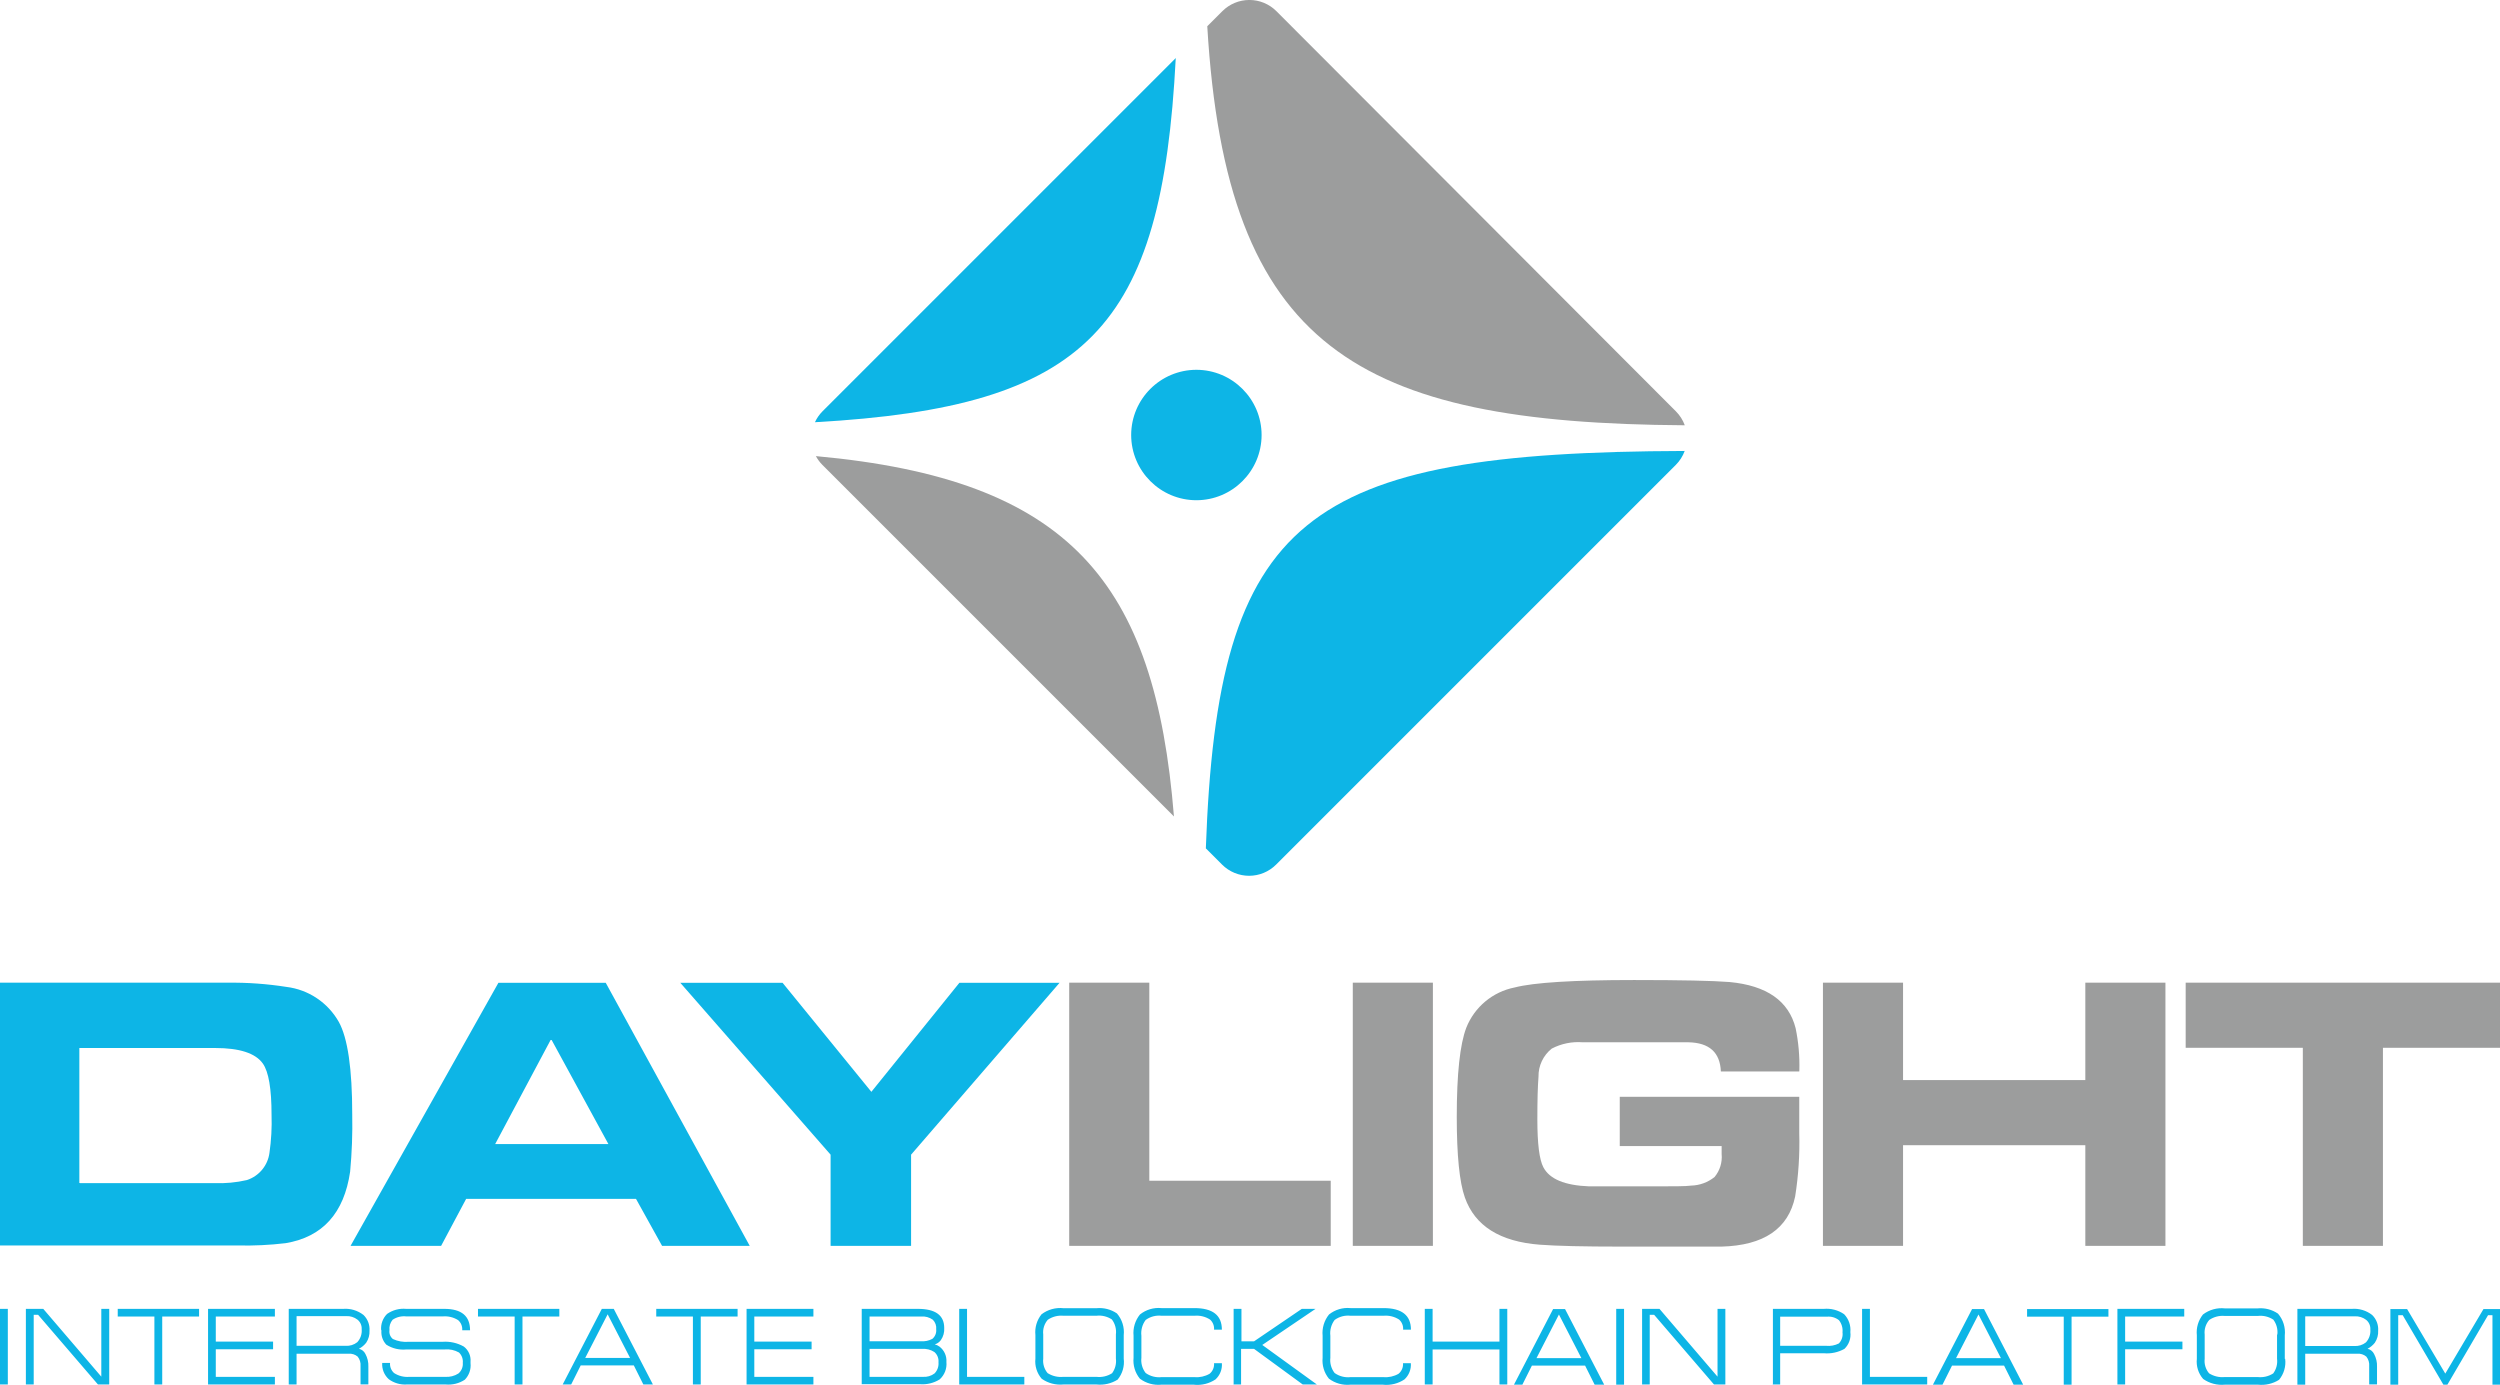
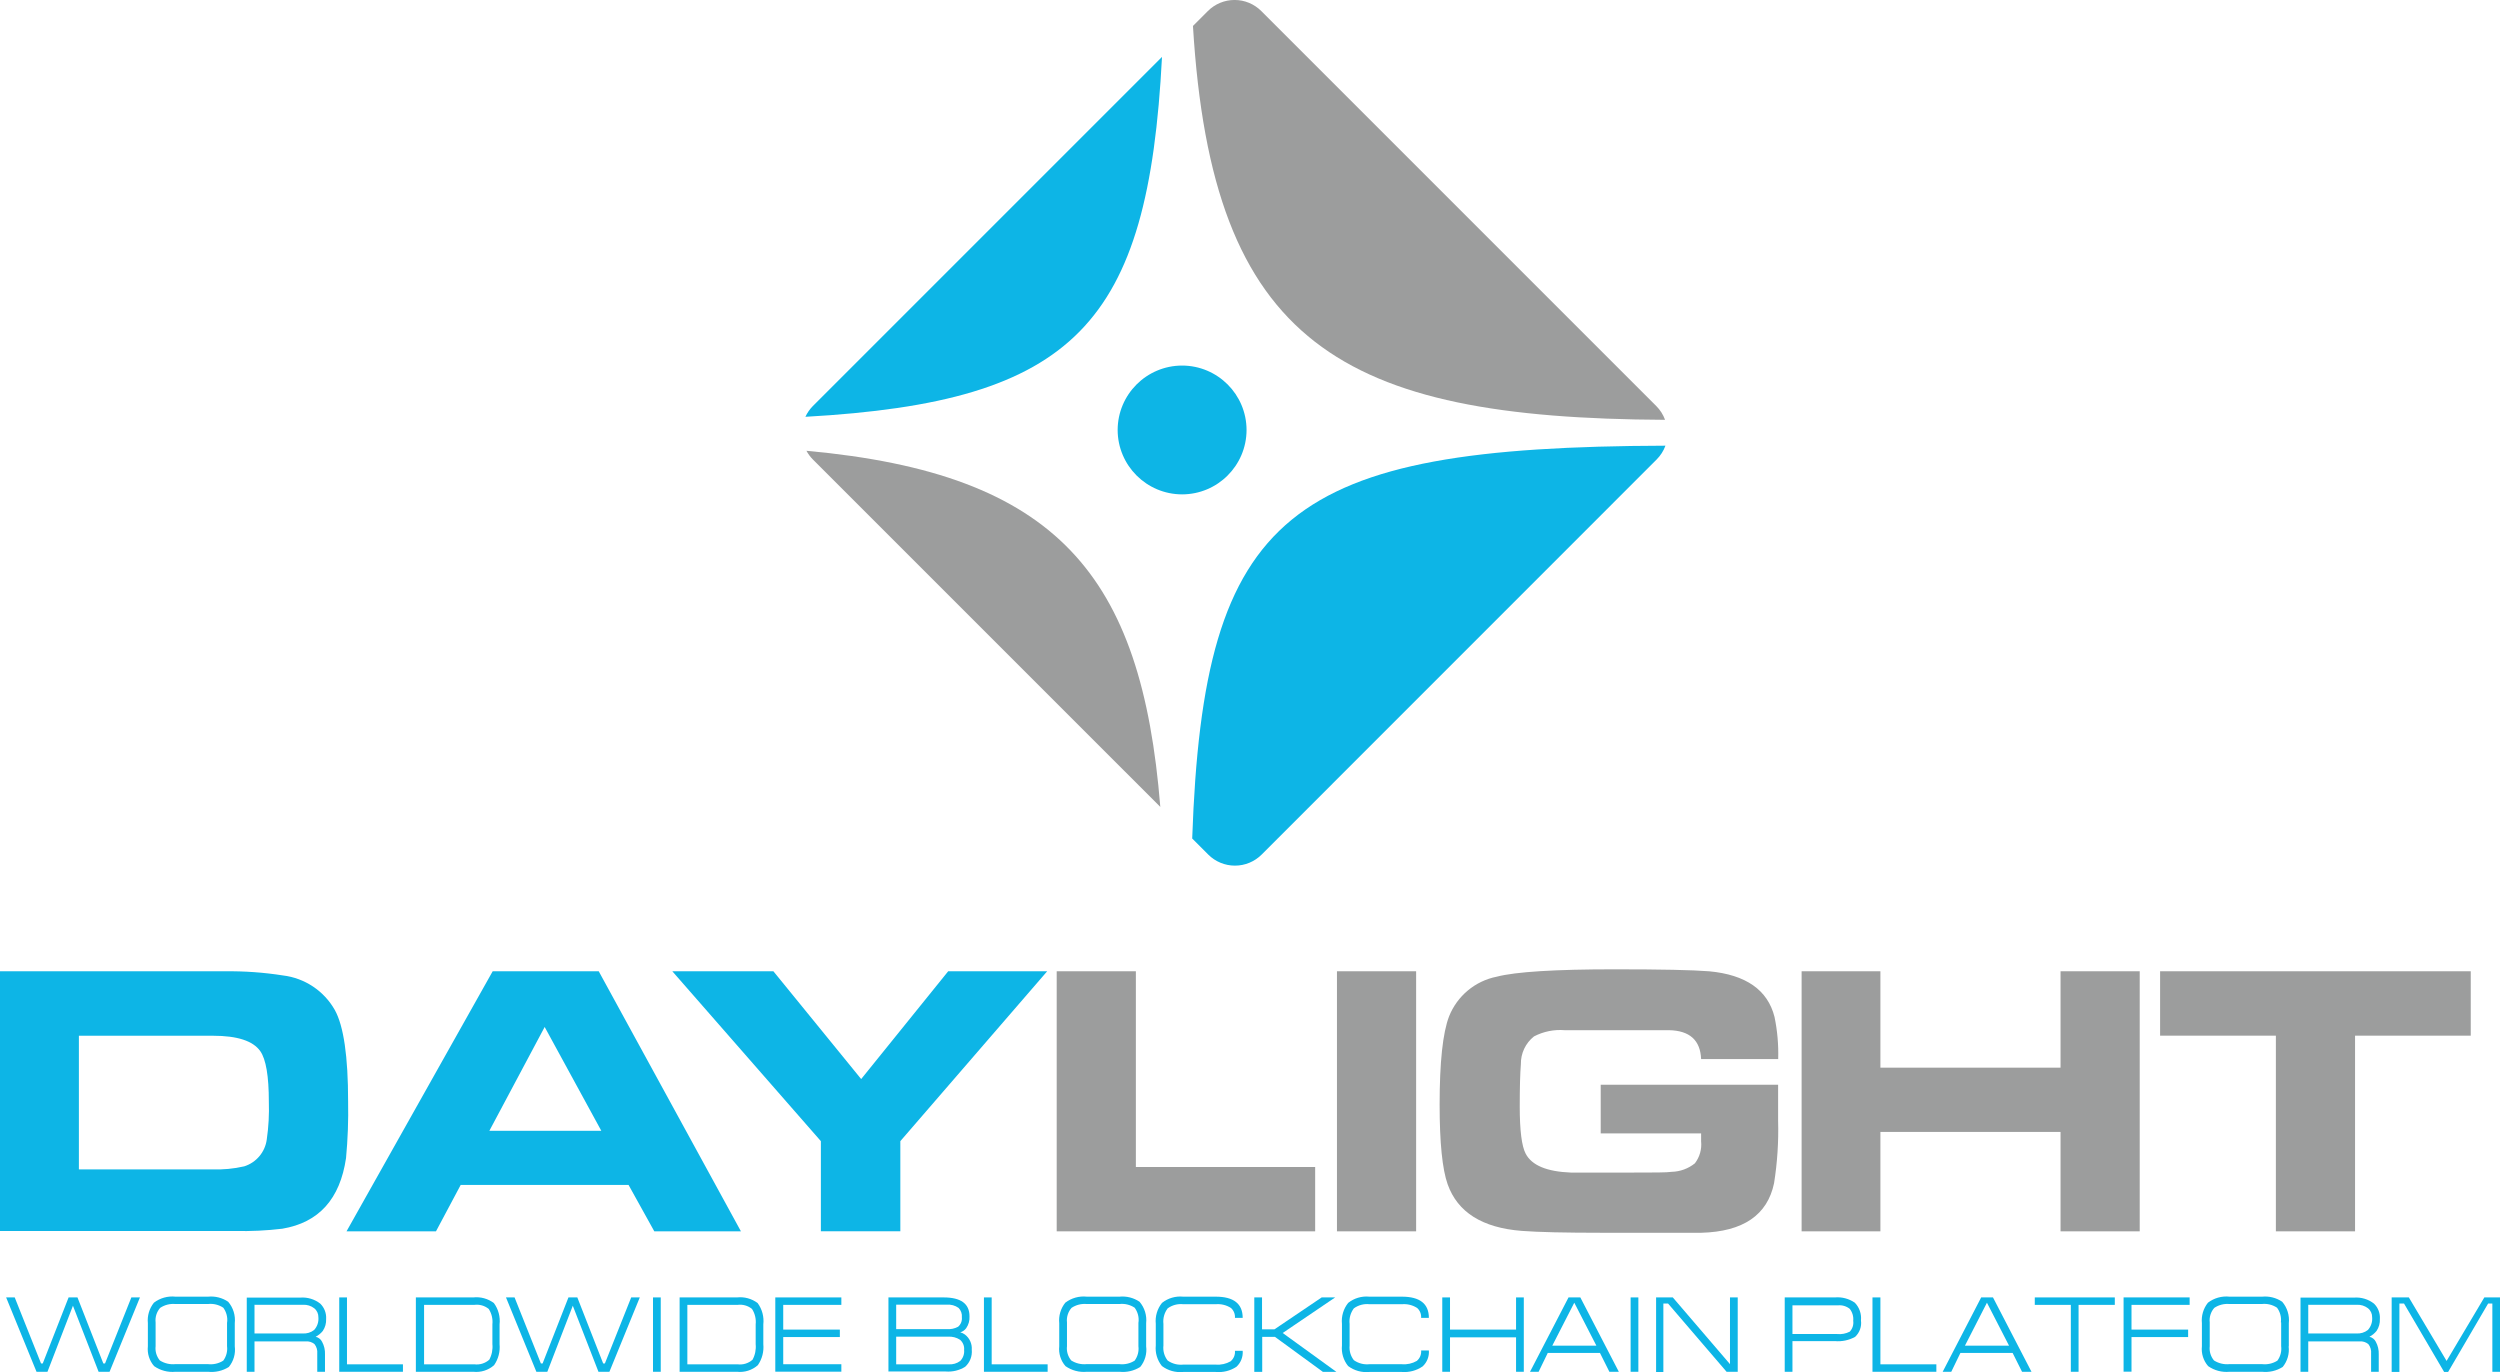
- <svg xmlns="http://www.w3.org/2000/svg" id="Layer_1" data-name="Layer 1" viewBox="0 0 261.83 145.02">
+ <svg xmlns="http://www.w3.org/2000/svg" id="Layer_1" data-name="Layer 1" viewBox="0 0 264.93 145.39">
  <defs>
-     <style>.cls-1{fill:#9c9d9d;}.cls-1,.cls-2{fill-rule:evenodd;}.cls-2{fill:#0db5e6;}</style>
+     <style>.cls-1{fill:#9c9d9d;}.cls-1,.cls-2{fill-rule:evenodd;}.cls-2,.cls-3{fill:#0db5e6;}</style>
  </defs>
-   <path class="cls-1" d="M-547.49-702.57l-36.82-36.82a4,4,0,0,1-.68-0.92C-558.38-737.88-549.47-727.14-547.49-702.57Z" transform="translate(670.44 788.08)" />
-   <path class="cls-2" d="M-494-740.85a4,4,0,0,1-.93,1.46l-41.86,41.86a4,4,0,0,1-5.66,0l-1.7-1.7C-542.91-734-533.9-740.72-494-740.85Z" transform="translate(670.44 788.08)" />
-   <path class="cls-1" d="M-544-785.33l1.58-1.58a4,4,0,0,1,5.66,0L-494.92-745a4,4,0,0,1,.93,1.46C-528.32-743.76-542-751.61-544-785.33Z" transform="translate(670.44 788.08)" />
-   <path class="cls-2" d="M-584.3-745l37-37c-1.46,28.31-9.2,36.54-37.79,38.14A4,4,0,0,1-584.3-745Z" transform="translate(670.44 788.08)" />
-   <path class="cls-1" d="M-429.26-657.6v-20.74h-12.27v-6.82h32.92v6.82h-12.26v20.74h-8.39Zm-129.2,0v-27.56h8.39v20.74h19v6.82h-27.36Zm29.7,0v-27.56h8.39v27.56h-8.39ZM-482-675.86h-8.21q-0.12-3-3.41-3.06h-5.12c-0.89,0-2,0-3.27,0l-2.67,0a6,6,0,0,0-3.24.66,3.68,3.68,0,0,0-1.39,2.95c-0.08,1-.12,2.44-0.12,4.48q0,3.81.63,5c0.65,1.24,2.24,1.9,4.79,2,0.36,0,2.53,0,6.49,0,2.29,0,3.69,0,4.2-.08a4.08,4.08,0,0,0,2.45-.9,3.28,3.28,0,0,0,.74-2.41q0-.26,0-0.83H-500.8v-5.16H-482v3.82a35.93,35.93,0,0,1-.43,6.62q-1.06,5.07-7.71,5.25-1.5,0-10.51,0-5.9,0-8.52-.2-6.27-.48-7.85-4.94-0.85-2.4-.85-8.45,0-6.73,1-9.34a6.88,6.88,0,0,1,5.06-4.21q3-.78,12.51-0.78,7.36,0,10,.21,5.84,0.55,6.92,4.84a19.18,19.18,0,0,1,.39,4.41h0Zm2.48,18.26v-27.56h8.39v10.2h19.09v-10.2h8.39v27.56h-8.39v-10.54h-19.09v10.54h-8.39Z" transform="translate(670.44 788.08)" />
-   <path class="cls-2" d="M-583.45-657.6v-9.55l-15.74-18h10.71l9.3,11.42,9.22-11.42h10.49l-15.55,18v9.55h-8.43Zm-87,0v-27.56h23.84a36.59,36.59,0,0,1,6.16.44,7.32,7.32,0,0,1,5.49,3.66c0.94,1.69,1.41,4.93,1.41,9.69a52.82,52.82,0,0,1-.22,6q-0.95,6.52-6.76,7.49a35.33,35.33,0,0,1-5,.24h-24.93Zm8.39-6.57H-648a12.9,12.9,0,0,0,3.42-.32,3.47,3.47,0,0,0,2.36-2.84,22.63,22.63,0,0,0,.22-4q0-4.07-.91-5.36-1.15-1.63-5-1.63h-14.22v14.13h0Zm28.34,6.57h9.48l2.62-4.92h17.79l2.73,4.92h9.18L-607-685.15h-11.24l-15.49,27.56h0Zm15.14-10.66,5.86-11,6,11h-11.88Z" transform="translate(670.44 788.08)" />
-   <path class="cls-2" d="M-545.14-735.69a6.84,6.84,0,0,0,6.83-6.83,6.84,6.84,0,0,0-6.83-6.83,6.84,6.84,0,0,0-6.83,6.83A6.84,6.84,0,0,0-545.14-735.69Z" transform="translate(670.44 788.08)" />
-   <path class="cls-2" d="M-669.62-643.08h-0.82V-651h0.82v7.92h0Zm1.89,0V-651h1.82l6.08,7.1V-651H-659v7.92h-1.18l-6.27-7.3h-0.46v7.3h-0.82Zm9.62-7.92h8.52v0.8h-3.86v7.12h-0.82v-7.12h-3.84V-651h0Zm9.46,7.92V-651h7v0.8h-6.19v2.63h6v0.8h-6v2.89h6.19v0.8h-7Zm9.27-7.1v3.05h5.13a1.77,1.77,0,0,0,1.23-.38,1.77,1.77,0,0,0,.46-1.36,1.19,1.19,0,0,0-.44-1,1.79,1.79,0,0,0-1.19-.37h-5.18Zm0,3.85v3.25h-0.82V-651h5.7a3.07,3.07,0,0,1,2.13.64,2.09,2.09,0,0,1,.63,1.63,2.1,2.1,0,0,1-.35,1.28,2.38,2.38,0,0,1-.76.63,1,1,0,0,1,.68.54,2.59,2.59,0,0,1,.31,1.34v1.85h-0.82V-645a1.4,1.4,0,0,0-.3-1,1.29,1.29,0,0,0-.95-0.3h-5.45Zm8.86-2.43a2.14,2.14,0,0,1,.62-1.71,3,3,0,0,1,2-.53h4q2.69,0,2.69,2.24h-0.82a1.27,1.27,0,0,0-.43-1.06,2.6,2.6,0,0,0-1.61-.39h-3.81a2.13,2.13,0,0,0-1.44.35,1.45,1.45,0,0,0-.33,1.09,1,1,0,0,0,.36.93,3.3,3.3,0,0,0,1.66.29h3.53a3.94,3.94,0,0,1,2.24.5,1.8,1.8,0,0,1,.7,1.58v0.16a2.15,2.15,0,0,1-.6,1.73,3.13,3.13,0,0,1-2,.5h-4.08a2.87,2.87,0,0,1-1.88-.55,2.1,2.1,0,0,1-.69-1.71h0.82a1.28,1.28,0,0,0,.42,1.06,2.56,2.56,0,0,0,1.61.4h3.74a2.28,2.28,0,0,0,1.39-.35,1.31,1.31,0,0,0,.46-1.11,1.32,1.32,0,0,0-.4-1.09,2.53,2.53,0,0,0-1.5-.32h-4a3.29,3.29,0,0,1-2.11-.5,1.91,1.91,0,0,1-.51-1.51h0Zm10.14-2.24h8.52v0.8h-3.86v7.12h-0.82v-7.12h-3.84V-651h0Zm9.78,7.92h-0.91l4.1-7.92h1.25l4.1,7.92h-1l-1-2h-5.56l-1,2h0Zm1.46-2.78h4.69l-2.35-4.57-2.35,4.57h0Zm7.43-5.14h8.52v0.8h-3.86v7.12h-0.82v-7.12h-3.84V-651h0Zm9.46,7.92V-651h7v0.8h-6.19v2.63h6v0.8h-6v2.89h6.19v0.8h-7Zm12.88-7.12v2.59H-574a2.15,2.15,0,0,0,1.21-.25,1.15,1.15,0,0,0,.4-1,1.24,1.24,0,0,0-.35-1,1.87,1.87,0,0,0-1.25-.34h-5.39Zm-0.82,7.12V-651h5.88q2.76,0,2.76,2a2,2,0,0,1-.35,1.27,1.2,1.2,0,0,1-.64.45,1.37,1.37,0,0,1,.49.23,1.86,1.86,0,0,1,.73,1.62,2.17,2.17,0,0,1-.71,1.82,3.42,3.42,0,0,1-2.07.5h-6.08Zm0.82-3.74v2.94h5.58a1.8,1.8,0,0,0,1.23-.36,1.48,1.48,0,0,0,.41-1.16,1.27,1.27,0,0,0-.43-1.08,2.08,2.08,0,0,0-1.28-.33h-5.52Zm9.39,3.74V-651h0.82v7.12h6v0.8H-570Zm16.41-5.24a2.17,2.17,0,0,0-.42-1.57,2.43,2.43,0,0,0-1.62-.39h-3.46a2.49,2.49,0,0,0-1.63.42,2,2,0,0,0-.48,1.54v2.53a2,2,0,0,0,.46,1.52,2.59,2.59,0,0,0,1.65.39h3.46a2.5,2.5,0,0,0,1.64-.38,2.15,2.15,0,0,0,.4-1.54v-2.53h0Zm0.82,2.53a2.89,2.89,0,0,1-.64,2.2,3.46,3.46,0,0,1-2.21.51h-3.46a3.39,3.39,0,0,1-2.28-.6,2.77,2.77,0,0,1-.66-2.11v-2.46a3,3,0,0,1,.64-2.18,3.22,3.22,0,0,1,2.3-.64h3.46a3.24,3.24,0,0,1,2.14.55,3,3,0,0,1,.71,2.28v2.46h0Zm7.41,2.73h-3.46a3.22,3.22,0,0,1-2.26-.63,3,3,0,0,1-.66-2.19v-2.3a3.07,3.07,0,0,1,.67-2.23,3.11,3.11,0,0,1,2.25-.67h3.46q2.87,0,2.87,2.26h-0.82a1.28,1.28,0,0,0-.42-1.06,2.58,2.58,0,0,0-1.62-.4h-3.46a2.38,2.38,0,0,0-1.66.44,2.31,2.31,0,0,0-.45,1.66v2.3a2.19,2.19,0,0,0,.45,1.6,2.43,2.43,0,0,0,1.66.43h3.46a2.7,2.7,0,0,0,1.57-.35,1.29,1.29,0,0,0,.47-1.11h0.82a2.09,2.09,0,0,1-.67,1.7,3.44,3.44,0,0,1-2.21.56h0Zm4.1,0V-651h0.82v3.4h1.32l5-3.4h1.44l-5.58,3.78,5.72,4.14H-534l-5.1-3.73h-1.36v3.73h-0.82Zm15.71,0H-529a3.22,3.22,0,0,1-2.26-.63,3,3,0,0,1-.66-2.19v-2.3a3.08,3.08,0,0,1,.67-2.23,3.11,3.11,0,0,1,2.25-.67h3.46q2.87,0,2.87,2.26h-0.82a1.28,1.28,0,0,0-.42-1.06,2.58,2.58,0,0,0-1.62-.4H-529a2.38,2.38,0,0,0-1.66.44,2.31,2.31,0,0,0-.45,1.66v2.3a2.19,2.19,0,0,0,.45,1.6,2.43,2.43,0,0,0,1.66.43h3.46a2.7,2.7,0,0,0,1.57-.35,1.29,1.29,0,0,0,.47-1.11h0.82a2.09,2.09,0,0,1-.67,1.7,3.44,3.44,0,0,1-2.2.56h0Zm4.31,0V-651h0.82v3.43h7V-651h0.82v7.92h-0.82v-3.67h-7v3.67h-0.82Zm10.25,0h-0.91l4.1-7.92h1.25l4.1,7.92h-1l-1-2H-510l-1,2h0Zm1.46-2.78h4.69l-2.35-4.57-2.35,4.57h0Zm9.16,2.78h-0.82V-651h0.82v7.92h0Zm1.89,0V-651h1.82l6.08,7.1V-651h0.82v7.92h-1.19l-6.27-7.3h-0.46v7.3h-0.82Zm13.7,0V-651h5.33a3.24,3.24,0,0,1,2.13.56,2.37,2.37,0,0,1,.65,1.88,2.05,2.05,0,0,1-.62,1.75,3.75,3.75,0,0,1-2.15.46H-484v3.27h-0.82Zm0.82-4.07h4.76a2.4,2.4,0,0,0,1.33-.25,1.4,1.4,0,0,0,.38-1.16,1.77,1.77,0,0,0-.37-1.27,1.74,1.74,0,0,0-1.26-.37H-484v3.05h0Zm8.52,4.07V-651h0.82v7.12h6v0.8h-6.78Zm8.39,0H-468l4.1-7.92h1.25l4.1,7.92h-1l-1-2H-466l-1,2h0Zm1.46-2.78h4.69l-2.35-4.57-2.35,4.57h0Zm7.43-5.14h8.52v0.8h-3.86v7.12h-0.82v-7.12h-3.84V-651h0Zm9.46,7.92V-651h7v0.8h-6.19v2.63h6v0.8h-6v3.69h-0.82Zm16.75-5.24a2.18,2.18,0,0,0-.42-1.57,2.43,2.43,0,0,0-1.62-.39h-3.46a2.49,2.49,0,0,0-1.63.42,2,2,0,0,0-.48,1.54v2.53a2,2,0,0,0,.46,1.52,2.59,2.59,0,0,0,1.65.39H-434a2.5,2.5,0,0,0,1.64-.38,2.15,2.15,0,0,0,.4-1.54v-2.53h0Zm0.82,2.53a2.89,2.89,0,0,1-.64,2.2,3.46,3.46,0,0,1-2.21.51h-3.46a3.39,3.39,0,0,1-2.28-.6,2.76,2.76,0,0,1-.66-2.11v-2.46a3,3,0,0,1,.64-2.18,3.22,3.22,0,0,1,2.3-.64H-434a3.24,3.24,0,0,1,2.14.55,3,3,0,0,1,.71,2.28v2.46h0Zm2.1-4.39v3.05h5.13a1.77,1.77,0,0,0,1.23-.38,1.77,1.77,0,0,0,.46-1.36,1.19,1.19,0,0,0-.44-1,1.79,1.79,0,0,0-1.19-.37H-429Zm0,3.85v3.25h-0.82V-651h5.7a3.07,3.07,0,0,1,2.13.64,2.09,2.09,0,0,1,.63,1.63,2.1,2.1,0,0,1-.35,1.28,2.37,2.37,0,0,1-.76.63,1,1,0,0,1,.68.54,2.59,2.59,0,0,1,.31,1.34v1.85h-0.82V-645a1.4,1.4,0,0,0-.3-1,1.29,1.29,0,0,0-.95-0.3H-429Zm20.42-4.67h-1.75l-4,6.76-4-6.76h-1.75v7.92h0.82v-7.28h0.47l4.26,7.28h0.42l4.26-7.28h0.46v7.28h0.82V-651Z" transform="translate(670.44 788.08)" />
+   <path class="cls-1" d="M-530.31,4.37l-36.82-36.82a4,4,0,0,1-.68-0.92C-541.2-30.94-532.29-20.2-530.31,4.37Z" transform="translate(653.27 81.14)" />
+   <path class="cls-2" d="M-476.78-33.91a4,4,0,0,1-.93,1.46L-519.57,9.42a4,4,0,0,1-5.66,0l-1.7-1.7C-525.73-27-516.72-33.78-476.78-33.91Z" transform="translate(653.27 81.14)" />
+   <path class="cls-1" d="M-526.85-78.39l1.58-1.58a4,4,0,0,1,5.66,0l41.86,41.86a4,4,0,0,1,.93,1.46C-511.15-36.82-524.82-44.67-526.85-78.39Z" transform="translate(653.27 81.14)" />
+   <path class="cls-2" d="M-567.13-38.11l37-37c-1.46,28.31-9.2,36.54-37.79,38.14A4,4,0,0,1-567.13-38.11Z" transform="translate(653.27 81.14)" />
+   <path class="cls-1" d="M-412.09,49.35V28.61h-12.27V21.79h32.92v6.82H-403.7V49.35h-8.39Zm-129.2,0V21.79h8.39V42.53h19v6.82h-27.36Zm29.7,0V21.79h8.39V49.35h-8.39Zm46.76-18.26H-473q-0.12-3-3.41-3.06h-5.12c-0.89,0-2,0-3.27,0l-2.67,0a6,6,0,0,0-3.24.66,3.68,3.68,0,0,0-1.39,2.95c-0.08,1-.12,2.44-0.12,4.48q0,3.81.63,5c0.65,1.24,2.24,1.9,4.79,2,0.36,0,2.53,0,6.49,0,2.29,0,3.69,0,4.2-.08a4.07,4.07,0,0,0,2.45-.9A3.28,3.28,0,0,0-473,39.8c0-.17,0-0.45,0-0.83h-10.64V33.81h18.8v3.82a35.87,35.87,0,0,1-.43,6.62q-1.06,5.07-7.71,5.25-1.5,0-10.51,0-5.9,0-8.52-.2-6.27-.49-7.85-4.94-0.85-2.4-.85-8.45,0-6.73,1-9.34a6.88,6.88,0,0,1,5.06-4.21q3-.78,12.51-0.78,7.36,0,10,.21,5.84,0.55,6.92,4.84a19.17,19.17,0,0,1,.39,4.41h0Zm2.48,18.26V21.79H-454V32h19.09V21.79h8.39V49.35h-8.39V38.81H-454V49.35h-8.39Z" transform="translate(653.27 81.14)" />
+   <path class="cls-2" d="M-566.28,49.35V39.79l-15.74-18h10.71l9.3,11.42,9.22-11.42h10.49l-15.56,18v9.55h-8.43Zm-87,0V21.79h23.84a36.58,36.58,0,0,1,6.16.44,7.32,7.32,0,0,1,5.49,3.66c0.94,1.69,1.41,4.93,1.41,9.69a52.77,52.77,0,0,1-.22,6q-0.95,6.52-6.76,7.49a35.31,35.31,0,0,1-5,.24h-24.93Zm8.39-6.57h14.08a12.9,12.9,0,0,0,3.42-.32A3.46,3.46,0,0,0-625,39.61a22.58,22.58,0,0,0,.22-4q0-4.07-.91-5.36-1.15-1.63-5-1.63h-14.22V42.78h0Zm28.34,6.57h9.48l2.62-4.92h17.79l2.73,4.92h9.18l-15.07-27.56h-11.24l-15.49,27.56h0Zm15.14-10.66,5.86-11,6,11H-601.4Z" transform="translate(653.27 81.14)" />
+   <path class="cls-2" d="M-528-28.75a6.84,6.84,0,0,0,6.83-6.82A6.84,6.84,0,0,0-528-42.4a6.84,6.84,0,0,0-6.83,6.83A6.84,6.84,0,0,0-528-28.75Z" transform="translate(653.27 81.14)" />
+   <path class="cls-3" d="M-645.06,56.35l2.74,7h0.18l2.79-7h0.91l-3.22,7.88h-1.16l-2.72-7-2.7,7h-1.16l-3.22-7.88h0.91l2.79,7h0.18l2.74-7h0.93Z" transform="translate(653.27 81.14)" />
+   <path class="cls-3" d="M-628.39,61.53a2.87,2.87,0,0,1-.63,2.19,3.44,3.44,0,0,1-2.2.51h-3.45a3.38,3.38,0,0,1-2.27-.6,2.75,2.75,0,0,1-.66-2.1V59.08a3,3,0,0,1,.64-2.17,3.2,3.2,0,0,1,2.29-.64h3.45a3.23,3.23,0,0,1,2.13.54,3,3,0,0,1,.7,2.27v2.45ZM-629.2,59a2.17,2.17,0,0,0-.41-1.56,2.42,2.42,0,0,0-1.62-.39h-3.45a2.48,2.48,0,0,0-1.62.41,2,2,0,0,0-.48,1.54v2.52a2,2,0,0,0,.45,1.51,2.58,2.58,0,0,0,1.64.39h3.45a2.5,2.5,0,0,0,1.63-.37,2.14,2.14,0,0,0,.4-1.53V59Z" transform="translate(653.27 81.14)" />
+   <path class="cls-3" d="M-626.3,61v3.23h-0.82V56.37h5.67a3.05,3.05,0,0,1,2.12.64,2.08,2.08,0,0,1,.62,1.62,2.09,2.09,0,0,1-.35,1.27,2.38,2.38,0,0,1-.76.62,1,1,0,0,1,.68.53,2.58,2.58,0,0,1,.31,1.34v1.84h-0.82V62.3a1.4,1.4,0,0,0-.29-1,1.29,1.29,0,0,0-.94-0.29h-5.42Zm0-3.83v3h5.1a1.76,1.76,0,0,0,1.22-.37,1.76,1.76,0,0,0,.45-1.35,1.18,1.18,0,0,0-.44-0.95,1.78,1.78,0,0,0-1.19-.37h-5.16Z" transform="translate(653.27 81.14)" />
+   <path class="cls-3" d="M-617.32,64.23V56.35h0.82v7.09h5.93v0.79h-6.75Z" transform="translate(653.27 81.14)" />
+   <path class="cls-3" d="M-609.2,56.35h6.08a3.08,3.08,0,0,1,2.19.6,3.21,3.21,0,0,1,.6,2.26V61.3a3.35,3.35,0,0,1-.58,2.23,2.86,2.86,0,0,1-2.21.7h-6.08V56.35Zm0.82,7.09H-603a2,2,0,0,0,1.58-.49,2.87,2.87,0,0,0,.33-1.65V59.21a2.53,2.53,0,0,0-.39-1.64,2,2,0,0,0-1.53-.43h-5.32v6.29Z" transform="translate(653.27 81.14)" />
+   <path class="cls-3" d="M-592.09,56.35l2.74,7h0.18l2.79-7h0.91l-3.22,7.88h-1.16l-2.72-7-2.7,7h-1.16l-3.22-7.88h0.91l2.79,7h0.18l2.74-7h0.93Z" transform="translate(653.27 81.14)" />
+   <path class="cls-3" d="M-583.25,64.23h-0.82V56.35h0.82v7.88Z" transform="translate(653.27 81.14)" />
+   <path class="cls-3" d="M-581.25,56.35h6.08a3.08,3.08,0,0,1,2.19.6,3.21,3.21,0,0,1,.6,2.26V61.3a3.35,3.35,0,0,1-.58,2.23,2.86,2.86,0,0,1-2.21.7h-6.08V56.35Zm0.82,7.09h5.33a2,2,0,0,0,1.58-.49,2.87,2.87,0,0,0,.33-1.65V59.21a2.53,2.53,0,0,0-.39-1.64,2,2,0,0,0-1.53-.43h-5.32v6.29Z" transform="translate(653.27 81.14)" />
+   <path class="cls-3" d="M-571.11,64.23V56.35h7v0.79h-6.16v2.62h6v0.79h-6v2.88h6.16v0.79h-7Z" transform="translate(653.27 81.14)" />
+   <path class="cls-3" d="M-559.12,64.23V56.35h5.85q2.74,0,2.74,2a2,2,0,0,1-.35,1.26,1.2,1.2,0,0,1-.63.44,1.36,1.36,0,0,1,.49.23,1.85,1.85,0,0,1,.73,1.61,2.16,2.16,0,0,1-.7,1.81,3.39,3.39,0,0,1-2.06.5h-6.06Zm0.82-7.09v2.57h5.36a2.16,2.16,0,0,0,1.2-.25,1.15,1.15,0,0,0,.4-1,1.24,1.24,0,0,0-.35-1,1.87,1.87,0,0,0-1.25-.34h-5.36Zm0,3.37v2.93h5.56a1.8,1.8,0,0,0,1.23-.36,1.47,1.47,0,0,0,.41-1.16,1.27,1.27,0,0,0-.43-1.08,2.07,2.07,0,0,0-1.27-.33h-5.49Z" transform="translate(653.27 81.14)" />
+   <path class="cls-3" d="M-549,64.23V56.35h0.82v7.09h5.93v0.79H-549Z" transform="translate(653.27 81.14)" />
+   <path class="cls-3" d="M-531.81,61.53a2.87,2.87,0,0,1-.63,2.19,3.44,3.44,0,0,1-2.2.51h-3.45a3.38,3.38,0,0,1-2.27-.6,2.75,2.75,0,0,1-.66-2.1V59.08a3,3,0,0,1,.64-2.17,3.2,3.2,0,0,1,2.29-.64h3.45a3.23,3.23,0,0,1,2.13.54,3,3,0,0,1,.7,2.27v2.45ZM-532.62,59a2.17,2.17,0,0,0-.41-1.56,2.42,2.42,0,0,0-1.62-.39h-3.45a2.48,2.48,0,0,0-1.62.41A2,2,0,0,0-540.2,59v2.52a2,2,0,0,0,.45,1.51,2.58,2.58,0,0,0,1.64.39h3.45a2.5,2.5,0,0,0,1.63-.37,2.14,2.14,0,0,0,.4-1.53V59Z" transform="translate(653.27 81.14)" />
+   <path class="cls-3" d="M-524.44,64.25h-3.45a3.2,3.2,0,0,1-2.25-.63,3,3,0,0,1-.65-2.18V59.15a3.06,3.06,0,0,1,.66-2.22,3.1,3.1,0,0,1,2.24-.66h3.45q2.86,0,2.86,2.25h-0.82a1.28,1.28,0,0,0-.42-1.05,2.57,2.57,0,0,0-1.61-.4h-3.45a2.37,2.37,0,0,0-1.65.44,2.31,2.31,0,0,0-.45,1.65v2.29a2.18,2.18,0,0,0,.45,1.59,2.42,2.42,0,0,0,1.65.43h3.45a2.69,2.69,0,0,0,1.57-.35,1.29,1.29,0,0,0,.46-1.11h0.82a2.08,2.08,0,0,1-.66,1.69A3.42,3.42,0,0,1-524.44,64.25Z" transform="translate(653.27 81.14)" />
+   <path class="cls-3" d="M-520.35,64.23V56.35h0.82v3.38h1.32l5-3.38h1.43l-5.56,3.77,5.69,4.12h-1.43l-5.08-3.71h-1.35v3.71h-0.82Z" transform="translate(653.27 81.14)" />
+   <path class="cls-3" d="M-504.71,64.25h-3.45a3.2,3.2,0,0,1-2.25-.63,3,3,0,0,1-.65-2.18V59.15a3.06,3.06,0,0,1,.66-2.22,3.1,3.1,0,0,1,2.24-.66h3.45q2.86,0,2.86,2.25h-0.82a1.28,1.28,0,0,0-.42-1.05,2.57,2.57,0,0,0-1.61-.4h-3.45a2.37,2.37,0,0,0-1.65.44,2.31,2.31,0,0,0-.45,1.65v2.29A2.18,2.18,0,0,0-509.8,63a2.42,2.42,0,0,0,1.65.43h3.45a2.69,2.69,0,0,0,1.57-.35,1.29,1.29,0,0,0,.46-1.11h0.82a2.08,2.08,0,0,1-.66,1.69A3.42,3.42,0,0,1-504.71,64.25Z" transform="translate(653.27 81.14)" />
+   <path class="cls-3" d="M-500.43,64.23V56.35h0.82v3.41h7V56.35h0.82v7.88h-0.82V60.58h-7v3.65h-0.82Z" transform="translate(653.27 81.14)" />
+   <path class="cls-3" d="M-490.22,64.23h-0.91l4.08-7.88h1.25l4.08,7.88h-1l-1-2h-5.53Zm1.45-2.77h4.67l-2.34-4.55Z" transform="translate(653.27 81.14)" />
+   <path class="cls-3" d="M-479.65,64.23h-0.82V56.35h0.82v7.88Z" transform="translate(653.27 81.14)" />
+   <path class="cls-3" d="M-477.77,64.23V56.35H-476l6.06,7.07V56.35h0.82v7.88h-1.18L-476.5,57H-477v7.27h-0.82Z" transform="translate(653.27 81.14)" />
+   <path class="cls-3" d="M-464.14,64.23V56.35h5.31a3.23,3.23,0,0,1,2.12.56,2.36,2.36,0,0,1,.65,1.88,2,2,0,0,1-.62,1.74,3.74,3.74,0,0,1-2.14.45h-4.5v3.25h-0.82Zm0.82-4h4.74a2.39,2.39,0,0,0,1.33-.25,1.39,1.39,0,0,0,.37-1.15,1.77,1.77,0,0,0-.37-1.27,1.73,1.73,0,0,0-1.25-.37h-4.82v3Z" transform="translate(653.27 81.14)" />
+   <path class="cls-3" d="M-454.84,64.23V56.35H-454v7.09h5.93v0.79h-6.75Z" transform="translate(653.27 81.14)" />
+   <path class="cls-3" d="M-446.49,64.23h-0.91l4.08-7.88h1.25l4.08,7.88h-1l-1-2h-5.53Zm1.45-2.77h4.67l-2.34-4.55Z" transform="translate(653.27 81.14)" />
+   <path class="cls-3" d="M-437.64,56.35h8.48v0.79H-433v7.09h-0.82V57.14h-3.82V56.35Z" transform="translate(653.27 81.14)" />
+   <path class="cls-3" d="M-428.23,64.23V56.35h7v0.79h-6.16v2.62h6v0.79h-6v3.67h-0.82Z" transform="translate(653.27 81.14)" />
+   <path class="cls-3" d="M-410.74,61.53a2.87,2.87,0,0,1-.63,2.19,3.44,3.44,0,0,1-2.2.51H-417a3.38,3.38,0,0,1-2.27-.6,2.75,2.75,0,0,1-.66-2.1V59.08a3,3,0,0,1,.64-2.17,3.2,3.2,0,0,1,2.29-.64h3.45a3.23,3.23,0,0,1,2.13.54,3,3,0,0,1,.7,2.27v2.45ZM-411.56,59a2.17,2.17,0,0,0-.41-1.56,2.42,2.42,0,0,0-1.62-.39H-417a2.48,2.48,0,0,0-1.62.41,2,2,0,0,0-.48,1.54v2.52a2,2,0,0,0,.45,1.51,2.58,2.58,0,0,0,1.64.39h3.45a2.5,2.5,0,0,0,1.63-.37,2.14,2.14,0,0,0,.4-1.53V59Z" transform="translate(653.27 81.14)" />
+   <path class="cls-3" d="M-408.66,61v3.23h-0.82V56.37h5.67a3.05,3.05,0,0,1,2.12.64,2.08,2.08,0,0,1,.62,1.62,2.09,2.09,0,0,1-.35,1.27,2.38,2.38,0,0,1-.76.62,1,1,0,0,1,.68.53,2.58,2.58,0,0,1,.31,1.34v1.84H-402V62.3a1.4,1.4,0,0,0-.29-1,1.29,1.29,0,0,0-.94-0.29h-5.42Zm0-3.83v3h5.1a1.76,1.76,0,0,0,1.22-.37,1.76,1.76,0,0,0,.45-1.35,1.18,1.18,0,0,0-.44-0.95,1.78,1.78,0,0,0-1.19-.37h-5.16Z" transform="translate(653.27 81.14)" />
+   <path class="cls-3" d="M-388.33,64.23h-0.82V57h-0.45l-4.24,7.25h-0.42L-398.51,57H-399v7.25h-0.82V56.35H-398l4,6.73,4-6.73h1.75v7.88Z" transform="translate(653.27 81.14)" />
</svg>
